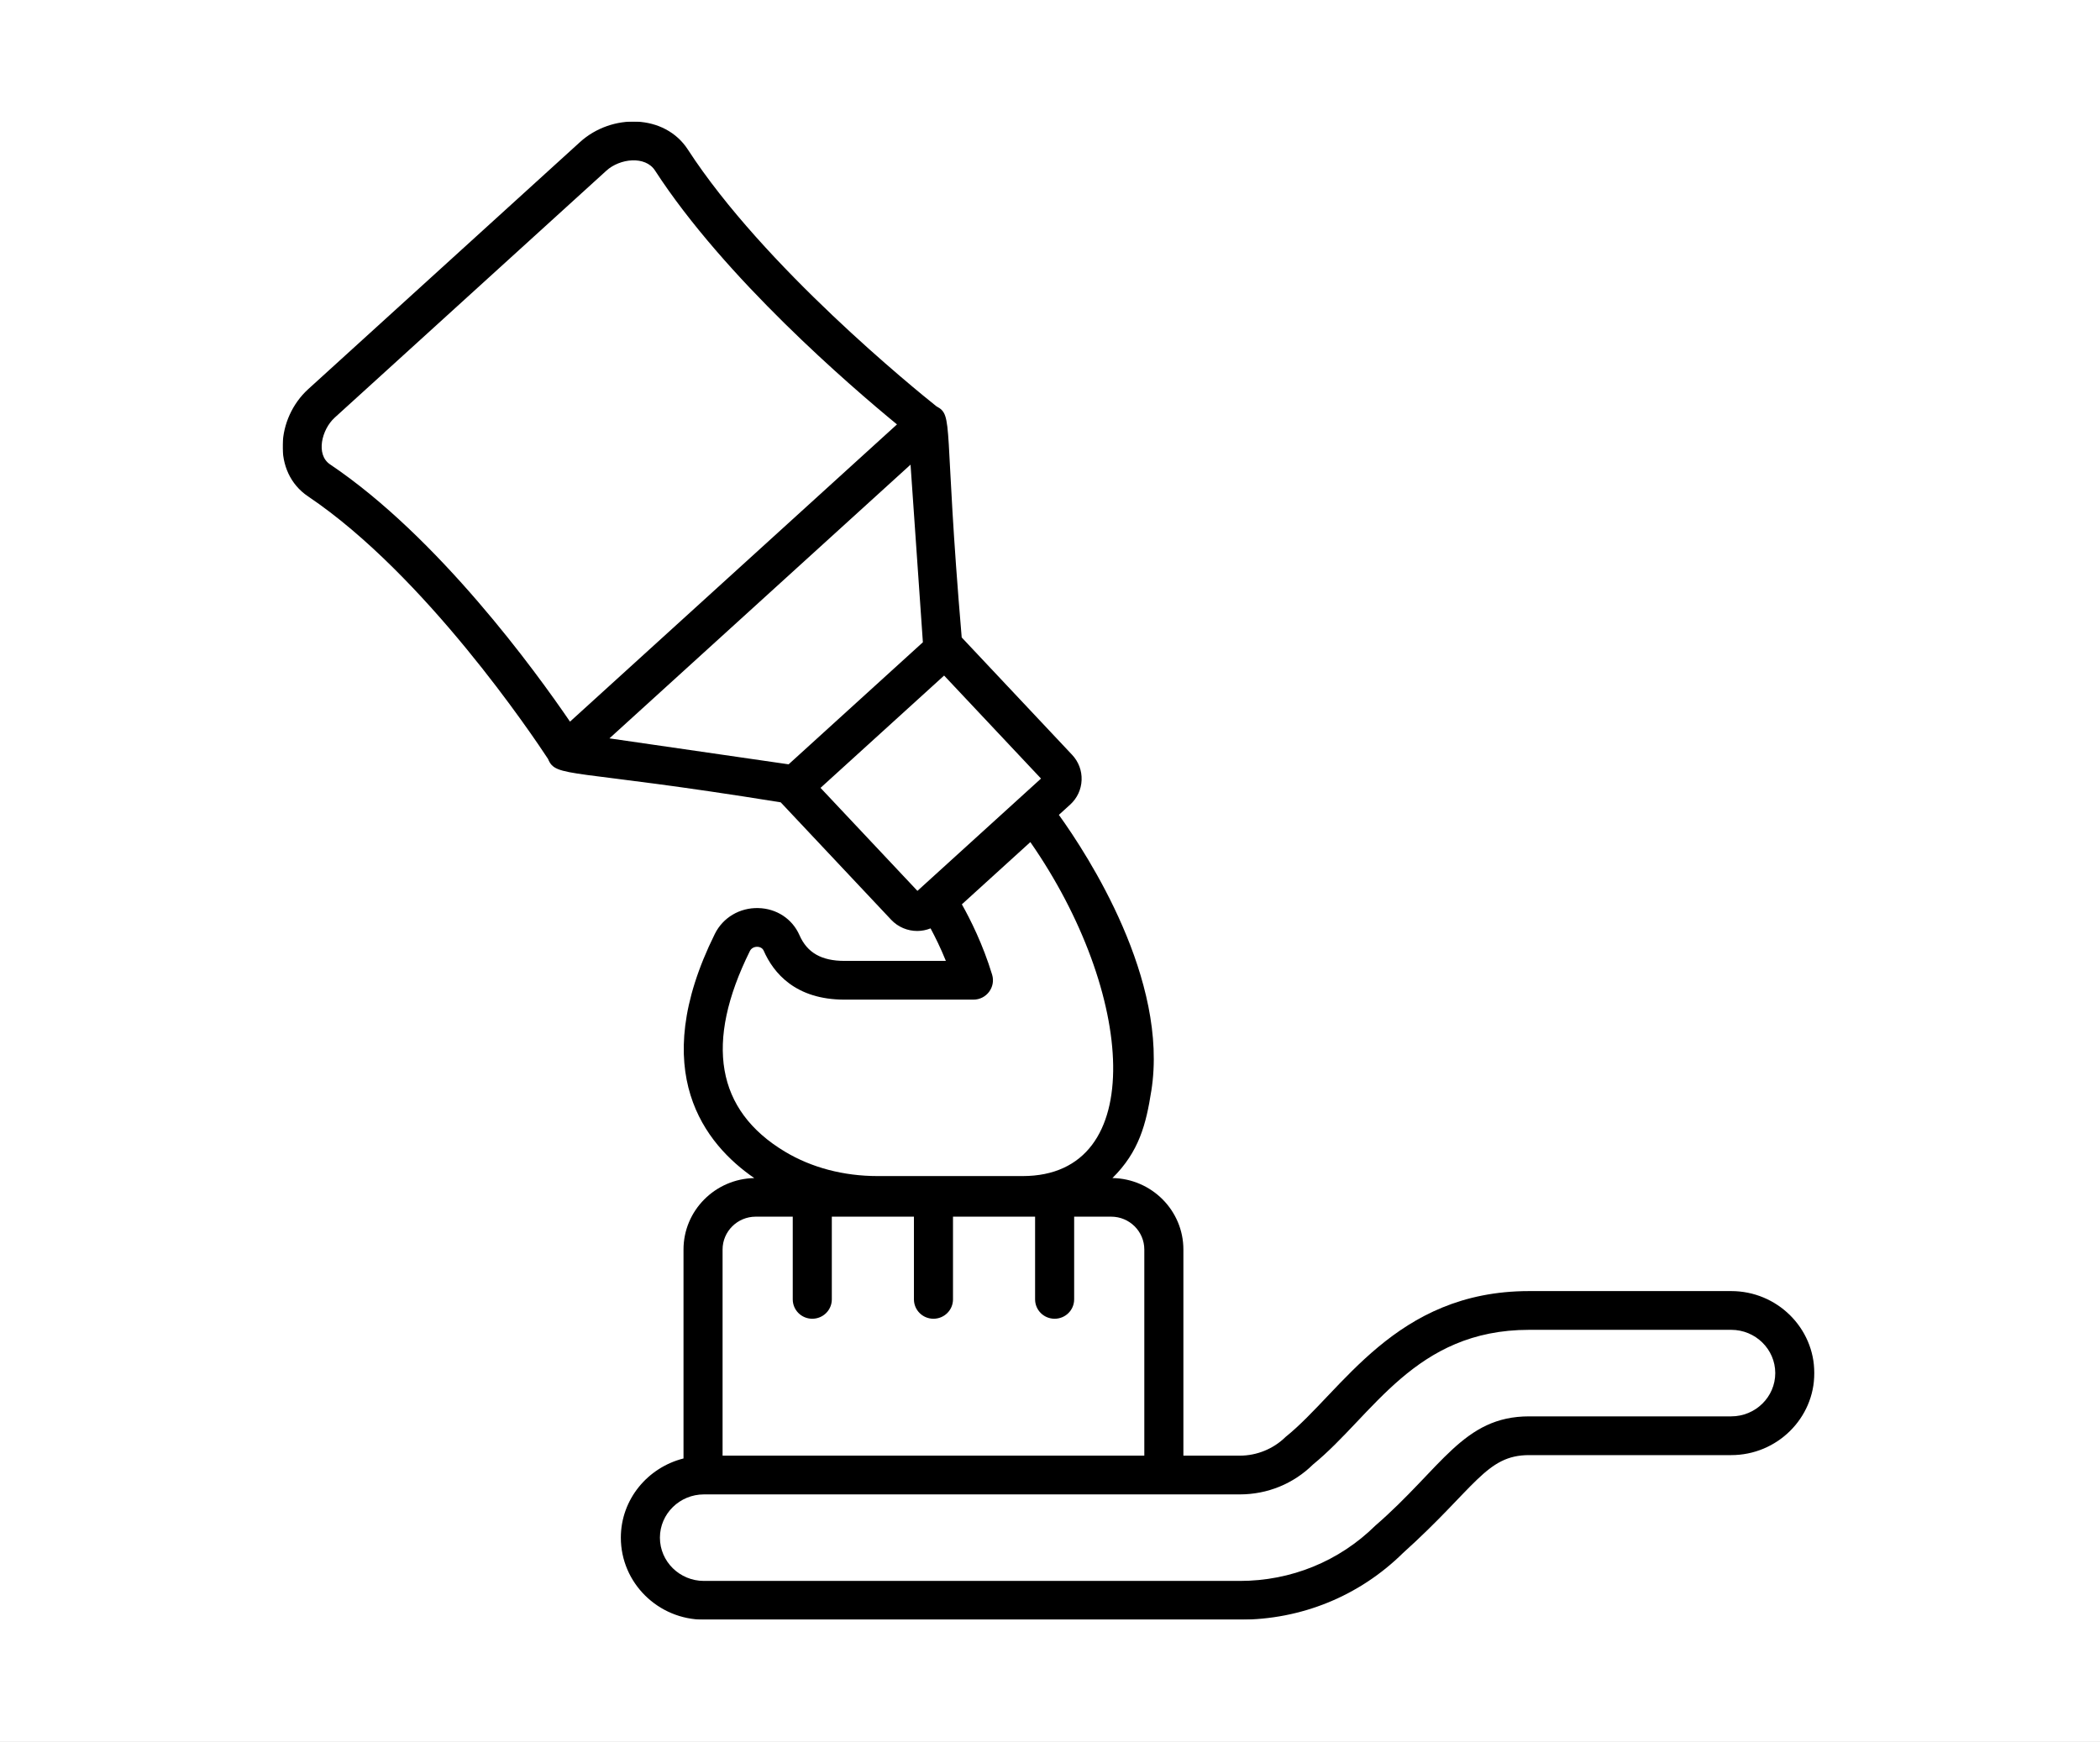
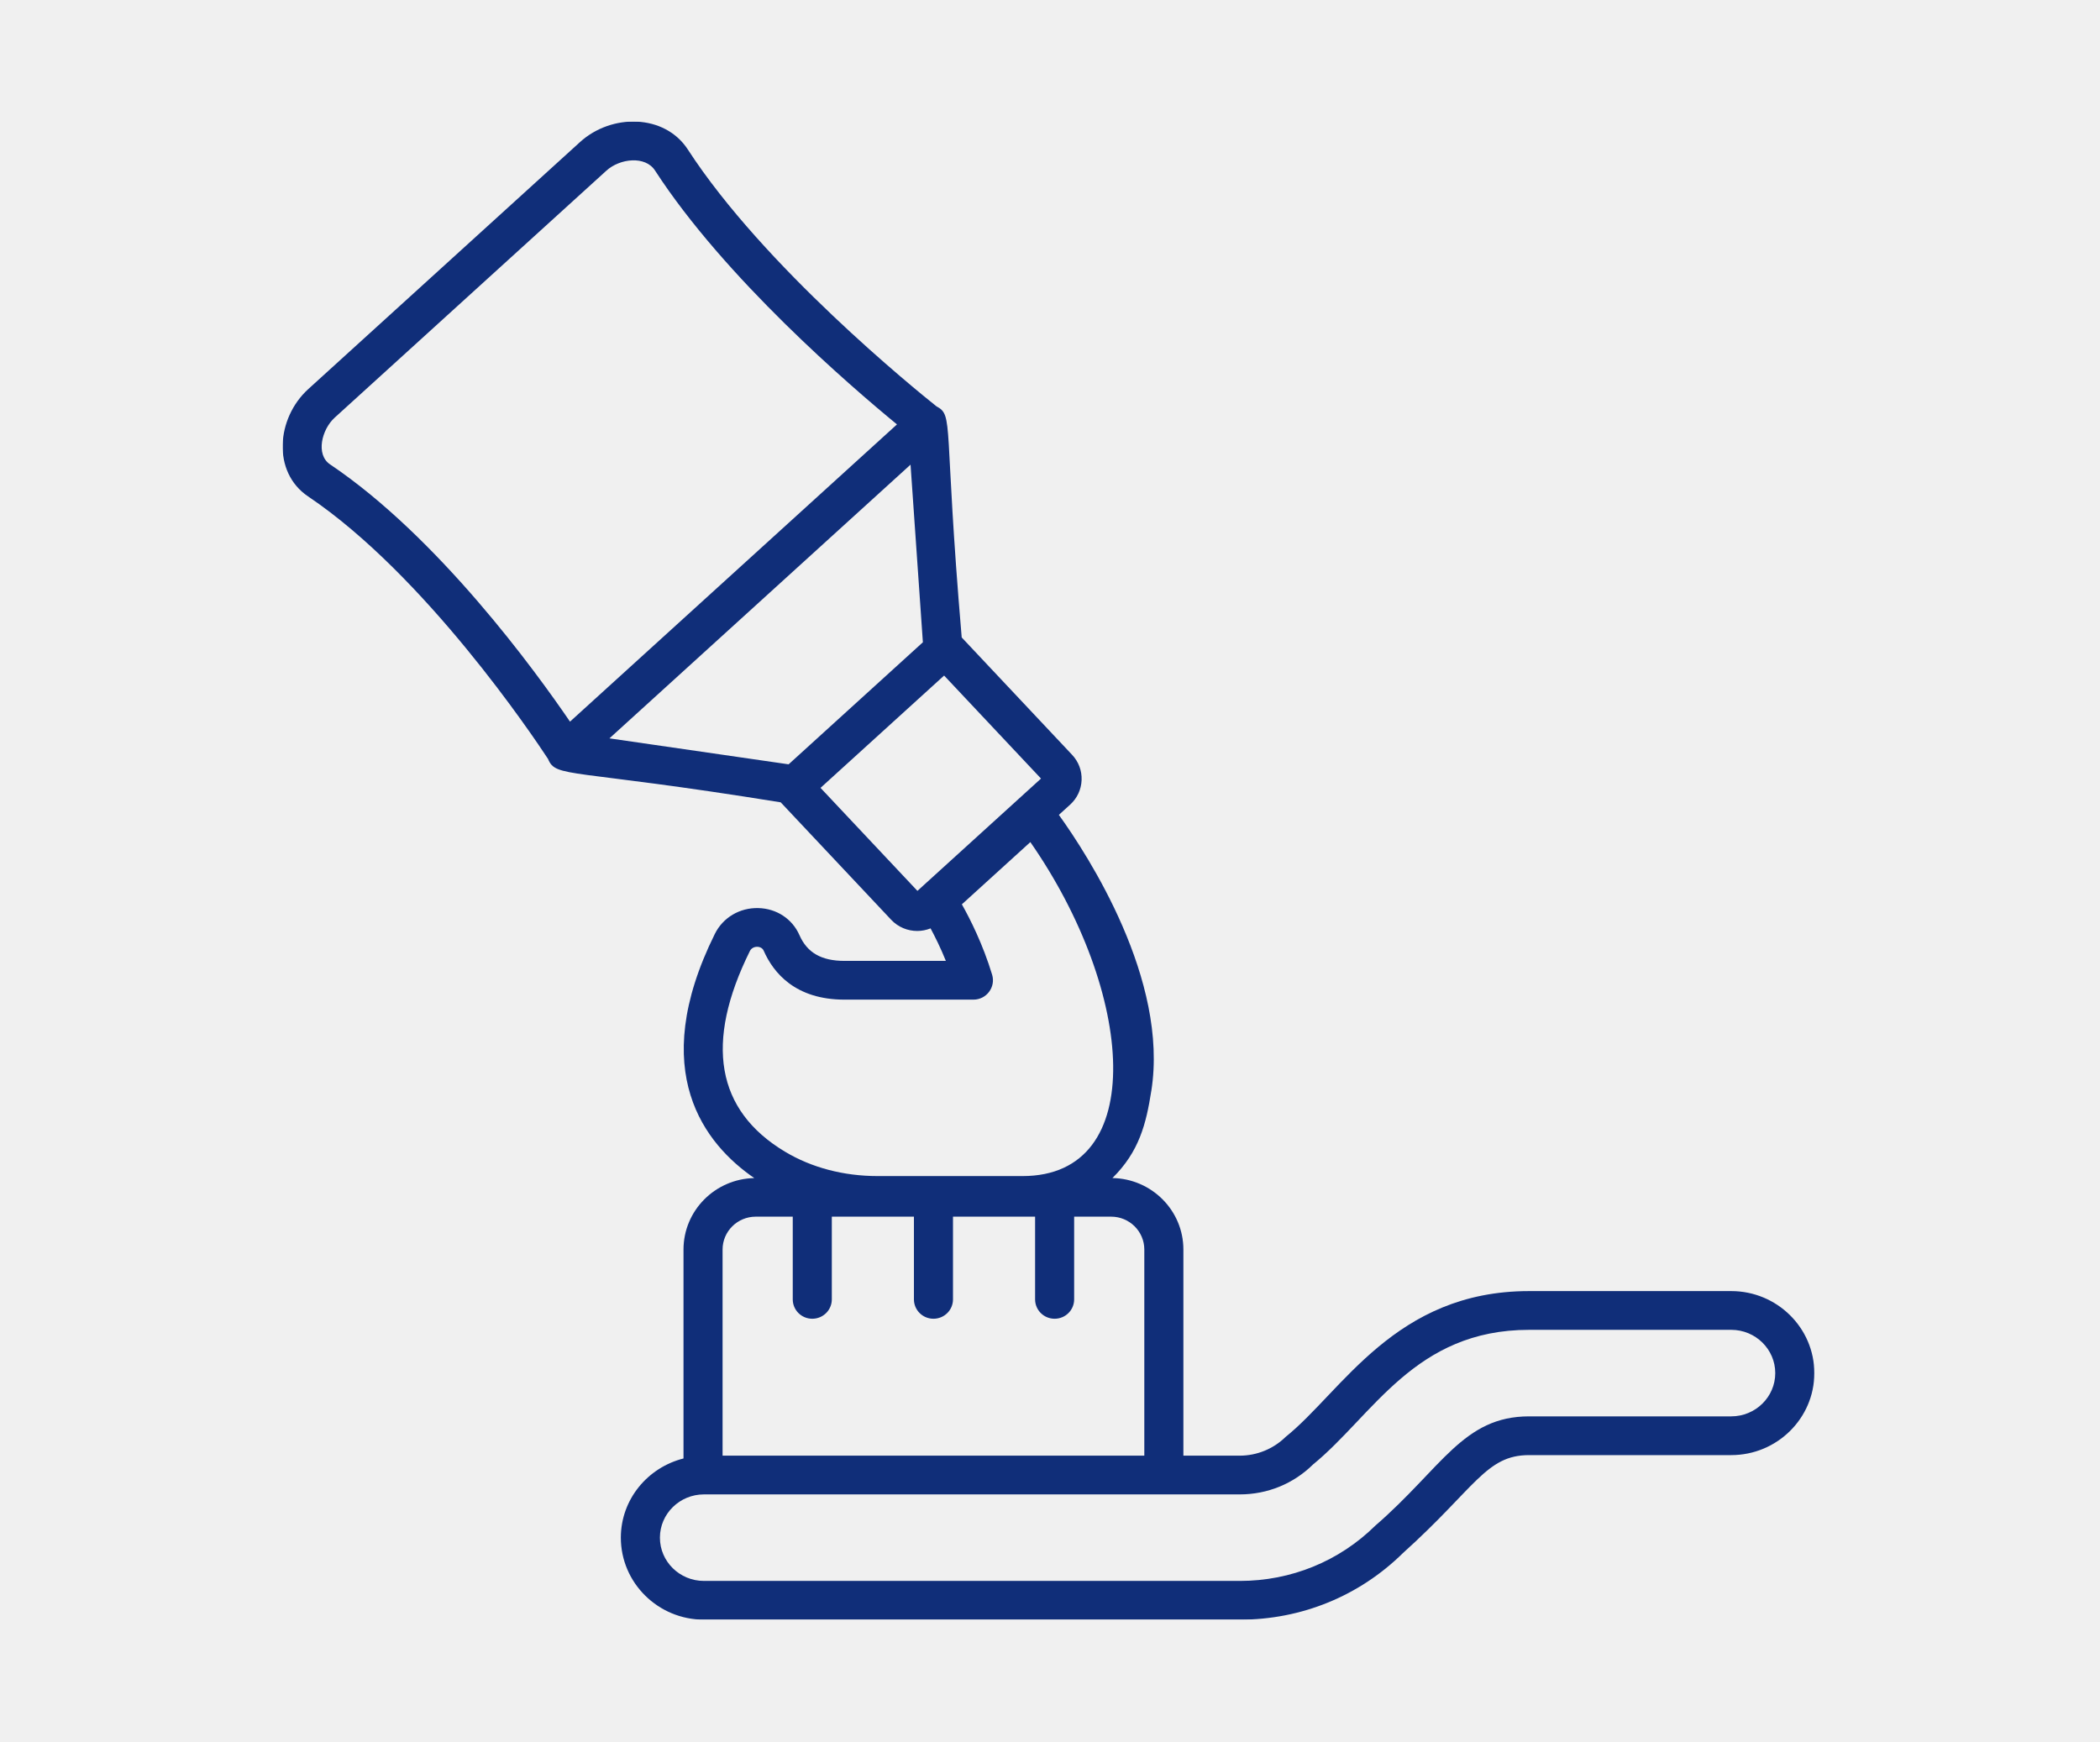
<svg xmlns="http://www.w3.org/2000/svg" xmlns:xlink="http://www.w3.org/1999/xlink" width="691px" height="573px" viewBox="0 0 691 573" version="1.1">
  <defs>
    <path d="M0,0 L691,0 L691,573 L0,573 L0,0 Z" id="path-1" />
    <polygon id="path-2" points="0 0 504 0 504 493 0 493" />
  </defs>
  <g id="Symbol3" stroke="none" fill="none" xlink:href="#path-1" fill-rule="evenodd">
-     <use fill="#FFFFFF" xlink:href="#path-1" />
    <g id="Group-3" stroke-width="1" transform="translate(93, 40)">
      <mask id="mask-3" fill="white">
        <use xlink:href="#path-2" />
      </mask>
      <g id="Clip-2" />
-       <path d="M476.654,426.093 L410.154,426.093 C388.441,426.093 381.443,443.086 359.559,462.046 C347.646,473.787 331.81,480.249 314.969,480.249 L138.63,480.249 C130.639,480.249 124.143,473.862 124.143,466.011 C124.143,458.161 130.639,451.773 138.63,451.773 L314.957,451.773 C324.052,451.773 332.606,448.281 339.04,441.937 C358.865,425.74 372.5,397.618 410.14,397.618 L476.653,397.618 C484.644,397.618 491.145,404.004 491.145,411.856 C491.145,419.705 484.644,426.093 476.654,426.093 L476.654,426.093 Z M155.671,360.377 L167.853,360.377 L167.853,387.595 C167.853,391.119 170.728,393.97 174.28,393.97 C177.832,393.97 180.707,391.118 180.707,387.595 L180.707,360.377 L207.727,360.377 L207.727,387.595 C207.727,391.119 210.602,393.97 214.154,393.97 C217.706,393.97 220.581,391.118 220.581,387.595 L220.581,360.377 L247.595,360.377 L247.595,387.595 C247.595,391.119 250.47,393.97 254.022,393.97 C257.574,393.97 260.448,391.118 260.448,387.595 L260.448,360.377 L272.631,360.377 C278.644,360.377 283.533,365.226 283.533,371.19 L283.533,439.023 L144.762,439.023 L144.762,371.19 C144.762,365.226 149.657,360.377 155.671,360.377 Z M153.756,272.946 C154.654,271.128 157.536,271.138 158.275,272.822 C161.502,280.18 168.732,288.958 184.882,288.958 L227.299,288.958 C231.619,288.958 234.689,284.823 233.456,280.747 C230.431,270.78 226.25,262.476 223.501,257.595 L246.034,237.113 C280.372,286.465 285.218,347.018 243.473,347.018 L195.784,347.018 C184.574,347.018 174.016,344.235 165.26,338.968 C142.652,325.378 138.78,303.165 153.756,272.946 Z M176.991,219.27 L217.657,182.309 L249.542,216.208 L208.876,253.168 L176.991,219.27 Z M165.114,150.63 L206.611,112.905 L210.672,171.358 L166.492,211.521 L107.535,202.978 L165.114,150.63 Z M15.577,112.796 C10.843,109.592 12.835,101.342 17.122,97.443 L106.526,16.164 C110.972,12.119 119.329,11.186 122.525,16.102 C145.471,51.499 186.811,87.069 202.147,99.665 L149.974,147.097 L94.557,197.476 C83.314,180.989 51.284,136.801 15.577,112.796 L15.577,112.796 Z M476.654,384.868 L410.141,384.868 C365.997,384.868 348.67,417.909 329.977,432.898 C326.029,436.788 320.556,439.024 314.957,439.024 L296.391,439.024 L296.391,371.191 C296.391,358.338 285.949,347.892 273.044,347.669 C281.825,338.992 284.125,329.912 285.833,318.984 L285.84,318.977 C291.62,282.449 265.032,241.528 255.419,228.156 L259.127,224.786 C261.437,222.688 262.78,219.818 262.899,216.717 C263.019,213.616 261.907,210.66 259.774,208.394 L223.447,169.769 C217.393,98.778 220.953,96.838 215.13,93.706 C208.215,88.197 158.356,47.799 133.332,9.203 C125.734,-2.51 108.267,-2.729 97.838,6.763 L8.434,88.042 C-2.057,97.58 -3.514,115.345 8.359,123.347 C46.9,149.26 82.447,202.306 87.32,209.734 C89.97,216.151 94.096,212.76 163.888,224.029 L200.234,262.669 C202.537,265.121 205.676,266.361 208.82,266.361 C210.308,266.361 211.794,266.066 213.2,265.508 C214.691,268.278 216.495,271.907 218.236,276.209 L184.882,276.209 C177.306,276.209 172.592,273.52 170.063,267.742 C167.709,262.382 162.518,258.964 156.512,258.828 C150.412,258.672 144.888,261.94 142.22,267.319 C119.688,312.789 139.101,336.633 155.19,347.677 C142.311,347.937 131.907,358.362 131.907,371.191 L131.907,439.948 C120.09,442.926 111.288,453.435 111.288,466.012 C111.288,480.891 123.553,493 138.629,493 L314.968,493 C335.229,493 354.278,485.218 368.621,471.093 C392.511,449.604 395.945,438.845 410.153,438.845 L476.653,438.845 C491.729,438.845 504,426.736 504,411.857 C504,396.977 491.73,384.868 476.654,384.868 Z" id="Fill-1" fill="#000000" mask="url(#mask-3)" />
+       <path d="M476.654,426.093 L410.154,426.093 C388.441,426.093 381.443,443.086 359.559,462.046 C347.646,473.787 331.81,480.249 314.969,480.249 L138.63,480.249 C130.639,480.249 124.143,473.862 124.143,466.011 C124.143,458.161 130.639,451.773 138.63,451.773 L314.957,451.773 C324.052,451.773 332.606,448.281 339.04,441.937 C358.865,425.74 372.5,397.618 410.14,397.618 L476.653,397.618 C484.644,397.618 491.145,404.004 491.145,411.856 C491.145,419.705 484.644,426.093 476.654,426.093 L476.654,426.093 Z M155.671,360.377 L167.853,360.377 L167.853,387.595 C167.853,391.119 170.728,393.97 174.28,393.97 C177.832,393.97 180.707,391.118 180.707,387.595 L180.707,360.377 L207.727,360.377 L207.727,387.595 C207.727,391.119 210.602,393.97 214.154,393.97 C217.706,393.97 220.581,391.118 220.581,387.595 L220.581,360.377 L247.595,360.377 L247.595,387.595 C247.595,391.119 250.47,393.97 254.022,393.97 C257.574,393.97 260.448,391.118 260.448,387.595 L260.448,360.377 L272.631,360.377 C278.644,360.377 283.533,365.226 283.533,371.19 L283.533,439.023 L144.762,439.023 L144.762,371.19 C144.762,365.226 149.657,360.377 155.671,360.377 Z M153.756,272.946 C154.654,271.128 157.536,271.138 158.275,272.822 C161.502,280.18 168.732,288.958 184.882,288.958 L227.299,288.958 C231.619,288.958 234.689,284.823 233.456,280.747 C230.431,270.78 226.25,262.476 223.501,257.595 L246.034,237.113 C280.372,286.465 285.218,347.018 243.473,347.018 L195.784,347.018 C184.574,347.018 174.016,344.235 165.26,338.968 C142.652,325.378 138.78,303.165 153.756,272.946 Z M176.991,219.27 L217.657,182.309 L249.542,216.208 L208.876,253.168 L176.991,219.27 Z M165.114,150.63 L206.611,112.905 L210.672,171.358 L166.492,211.521 L107.535,202.978 L165.114,150.63 Z M15.577,112.796 C10.843,109.592 12.835,101.342 17.122,97.443 L106.526,16.164 C110.972,12.119 119.329,11.186 122.525,16.102 C145.471,51.499 186.811,87.069 202.147,99.665 L149.974,147.097 L94.557,197.476 C83.314,180.989 51.284,136.801 15.577,112.796 L15.577,112.796 Z M476.654,384.868 L410.141,384.868 C365.997,384.868 348.67,417.909 329.977,432.898 C326.029,436.788 320.556,439.024 314.957,439.024 L296.391,439.024 L296.391,371.191 C296.391,358.338 285.949,347.892 273.044,347.669 C281.825,338.992 284.125,329.912 285.833,318.984 L285.84,318.977 C291.62,282.449 265.032,241.528 255.419,228.156 L259.127,224.786 C261.437,222.688 262.78,219.818 262.899,216.717 C263.019,213.616 261.907,210.66 259.774,208.394 L223.447,169.769 C217.393,98.778 220.953,96.838 215.13,93.706 C208.215,88.197 158.356,47.799 133.332,9.203 C125.734,-2.51 108.267,-2.729 97.838,6.763 L8.434,88.042 C-2.057,97.58 -3.514,115.345 8.359,123.347 C46.9,149.26 82.447,202.306 87.32,209.734 C89.97,216.151 94.096,212.76 163.888,224.029 L200.234,262.669 C202.537,265.121 205.676,266.361 208.82,266.361 C210.308,266.361 211.794,266.066 213.2,265.508 C214.691,268.278 216.495,271.907 218.236,276.209 L184.882,276.209 C177.306,276.209 172.592,273.52 170.063,267.742 C167.709,262.382 162.518,258.964 156.512,258.828 C150.412,258.672 144.888,261.94 142.22,267.319 C119.688,312.789 139.101,336.633 155.19,347.677 C142.311,347.937 131.907,358.362 131.907,371.191 L131.907,439.948 C120.09,442.926 111.288,453.435 111.288,466.012 C111.288,480.891 123.553,493 138.629,493 L314.968,493 C335.229,493 354.278,485.218 368.621,471.093 C392.511,449.604 395.945,438.845 410.153,438.845 L476.653,438.845 C491.729,438.845 504,426.736 504,411.857 C504,396.977 491.73,384.868 476.654,384.868 Z" id="Fill-1" fill="#102E79" mask="url(#mask-3)" />
    </g>
  </g>
</svg>
